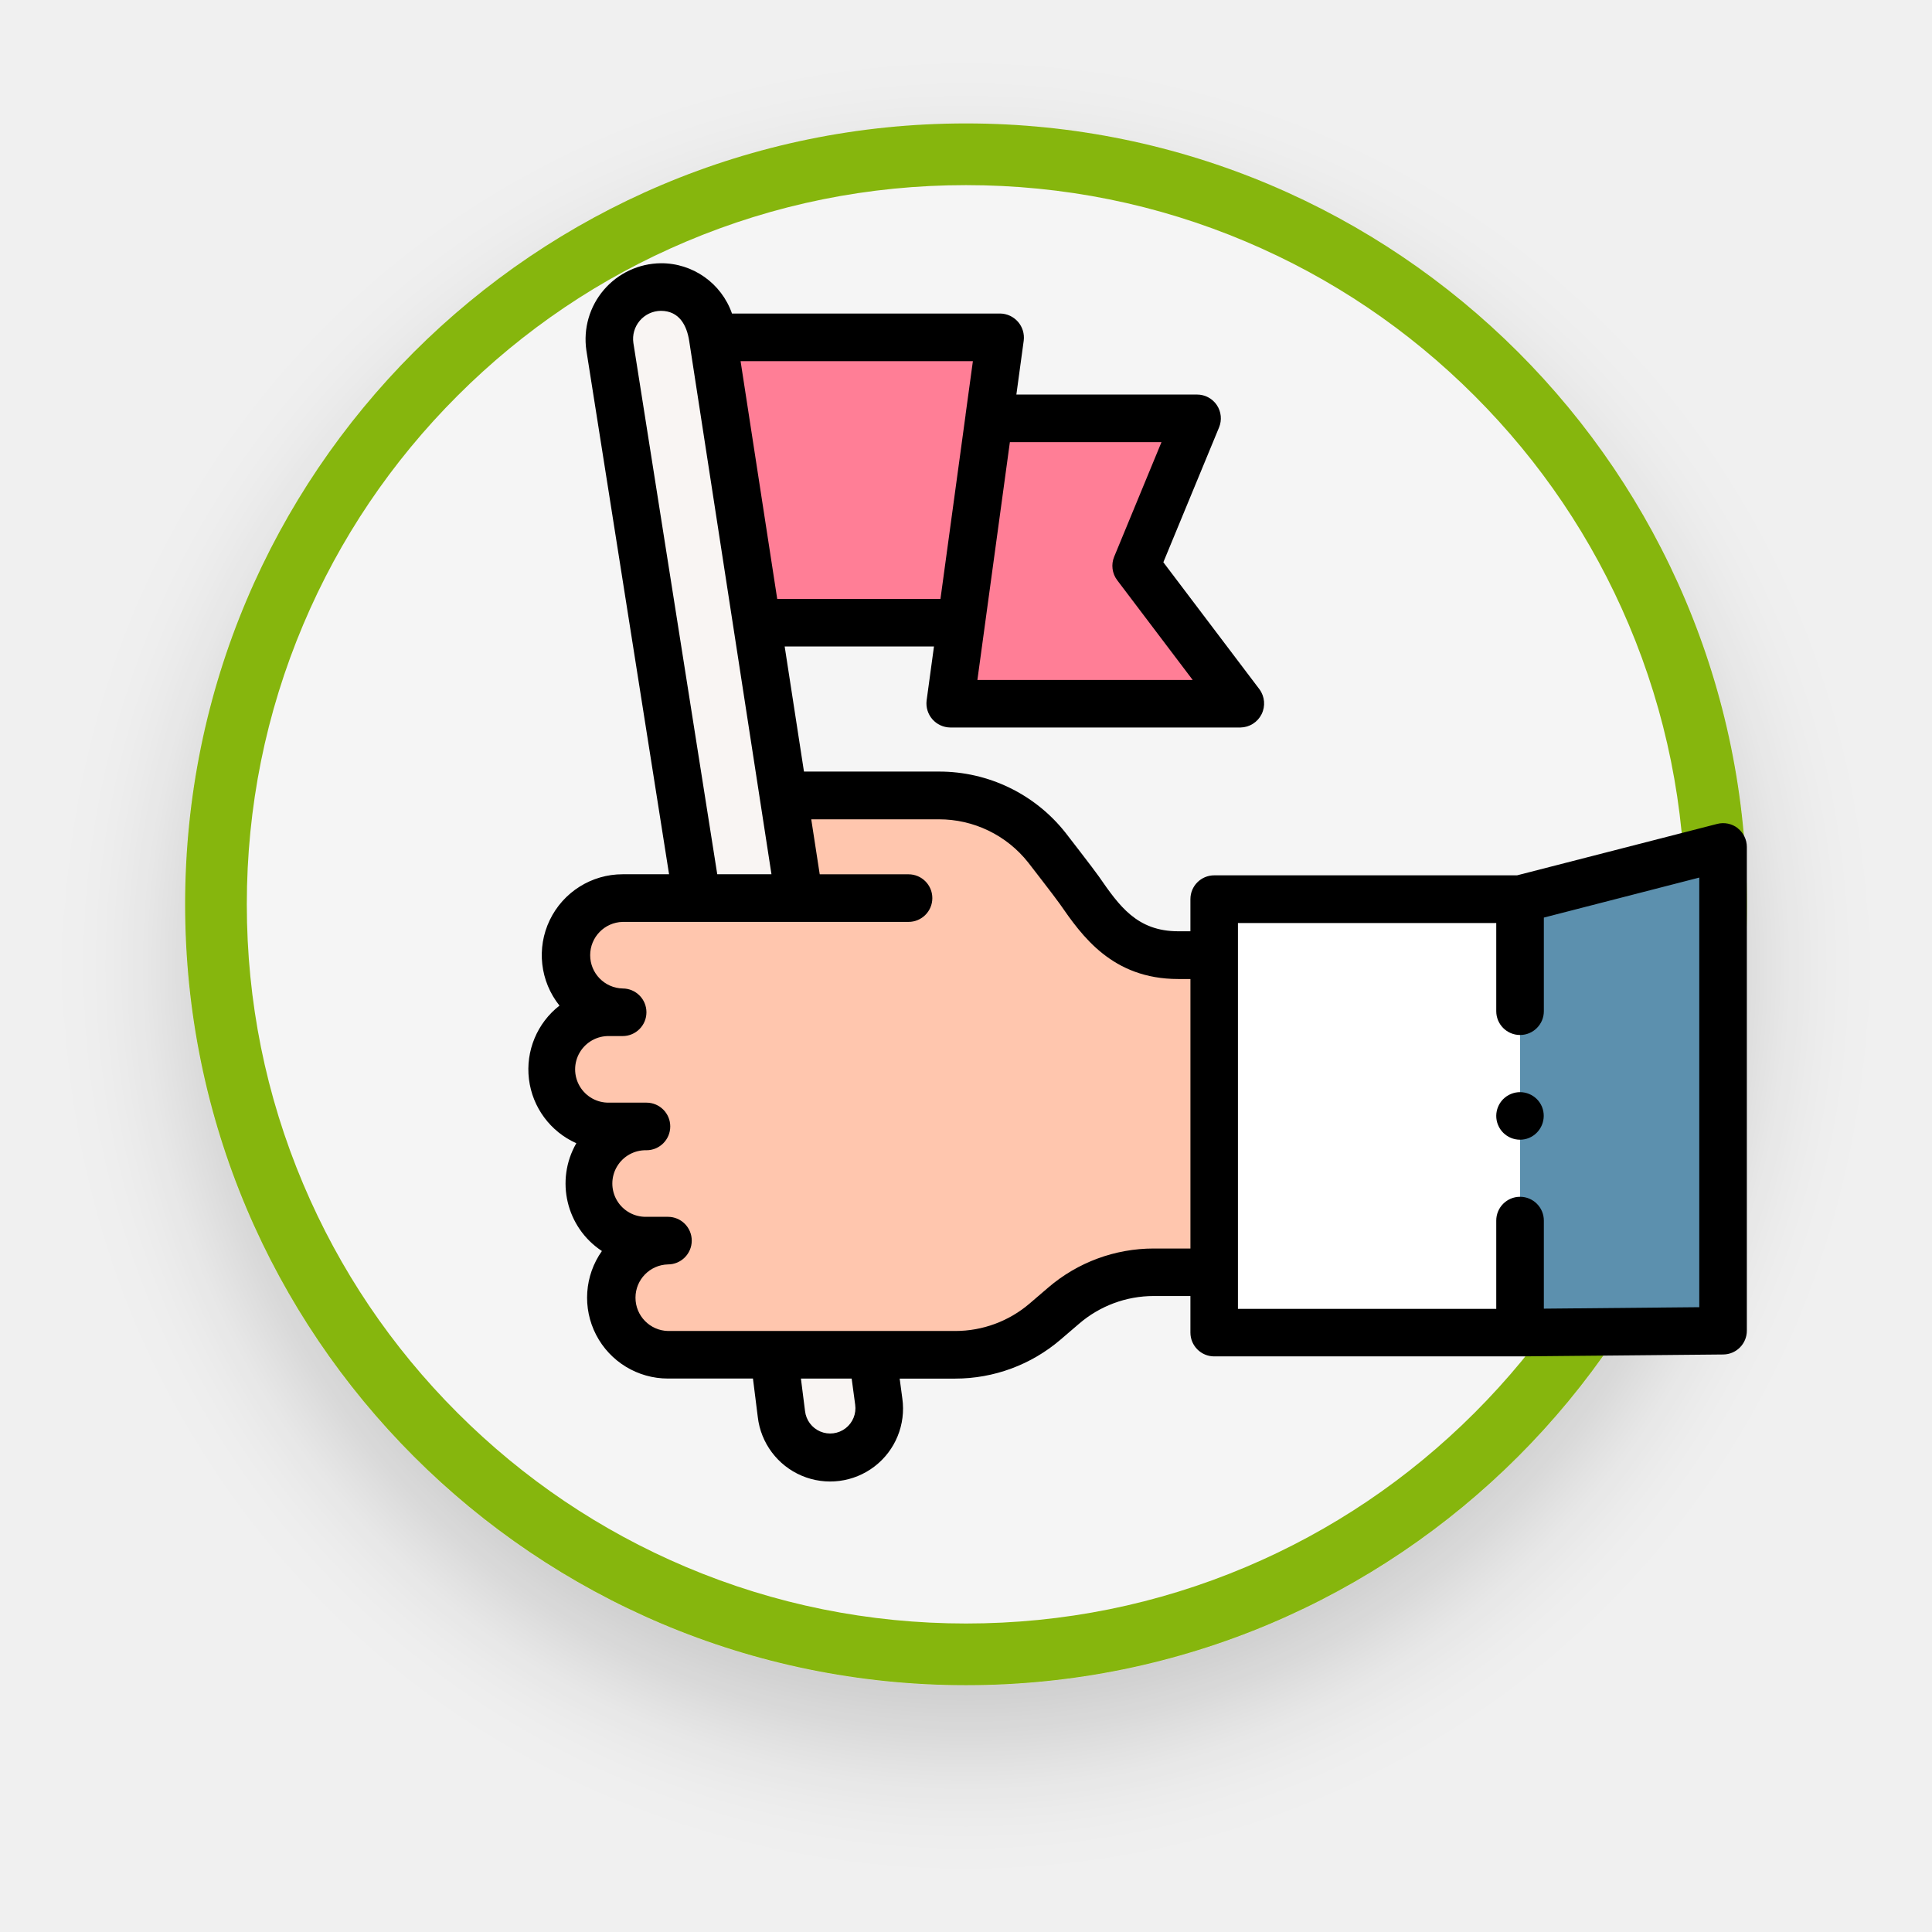
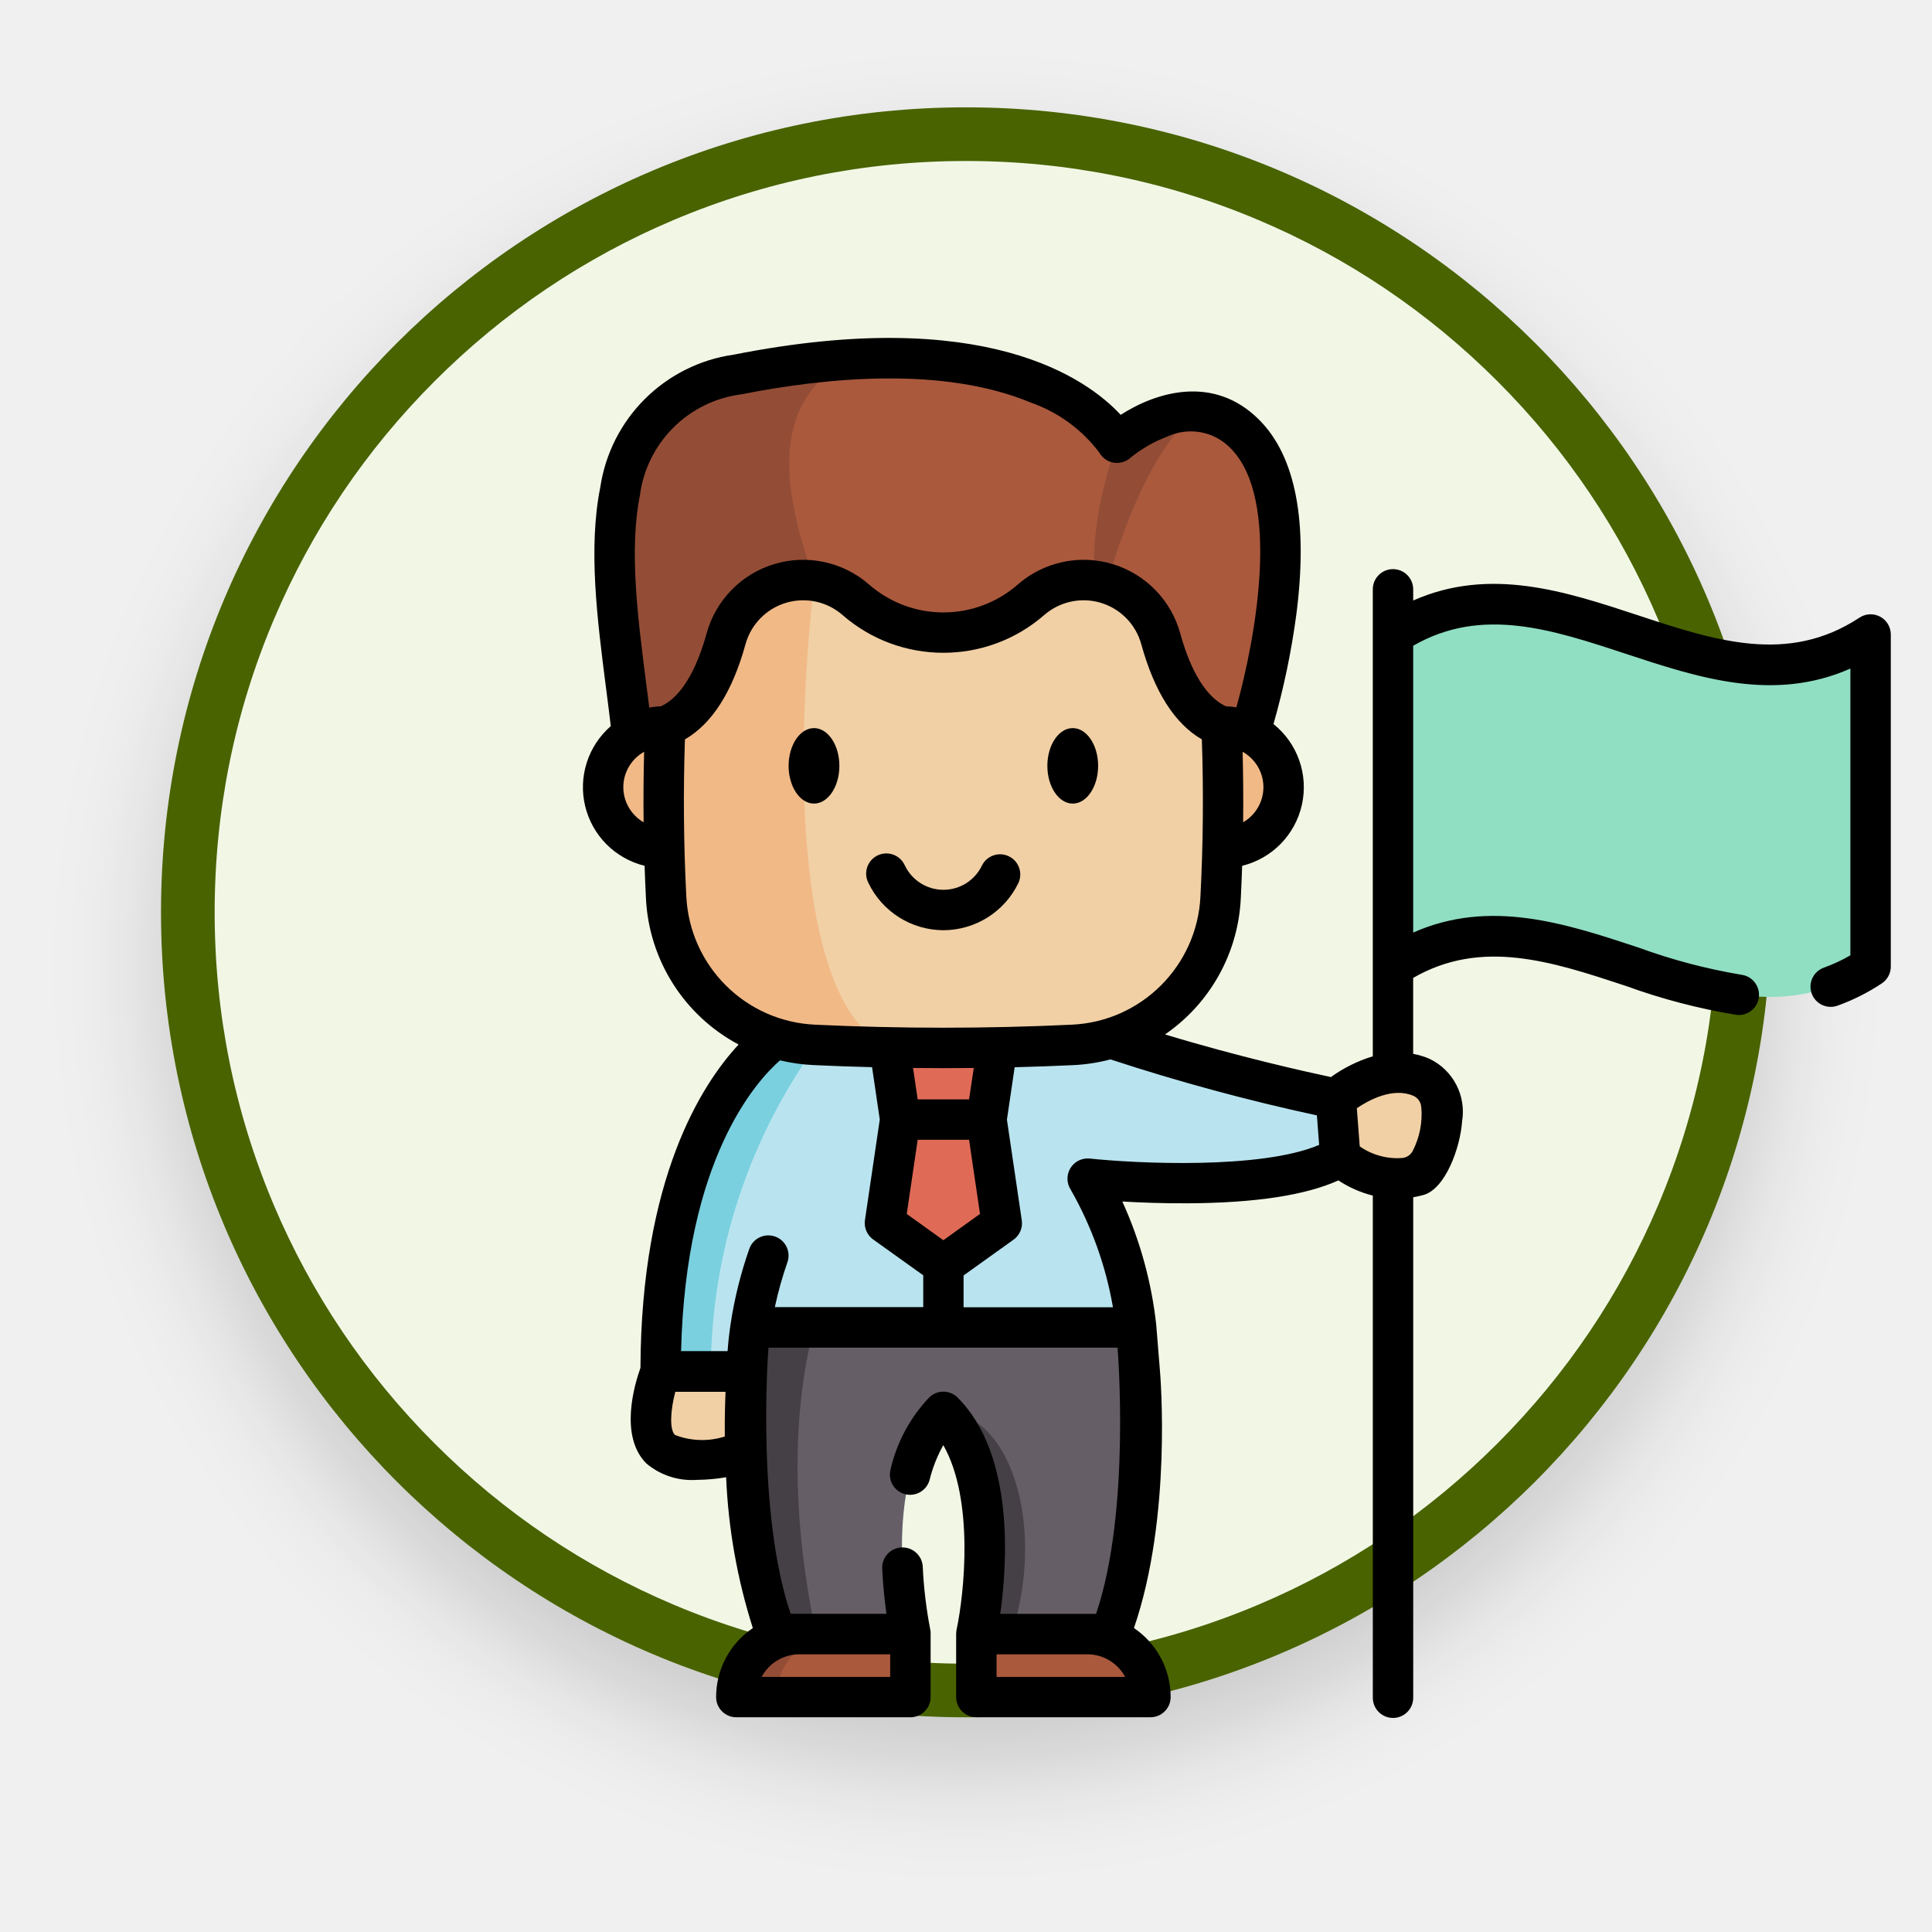
- <svg xmlns="http://www.w3.org/2000/svg" width="93.934" height="93.934" viewBox="0 0 93.934 93.934">
+ <svg xmlns="http://www.w3.org/2000/svg" width="108" height="108" viewBox="0 0 108 108">
  <defs>
-     <filter id="Path_982547" x="0" y="0" width="93.934" height="93.934" filterUnits="userSpaceOnUse">
+     <filter id="Path_904820" x="0" y="0" width="108" height="108" filterUnits="userSpaceOnUse">
      <feOffset dy="3" input="SourceAlpha" />
      <feGaussianBlur stdDeviation="3" result="blur" />
      <feFlood flood-opacity="0.161" />
      <feComposite operator="in" in2="blur" />
      <feComposite in="SourceGraphic" />
    </filter>
  </defs>
-   <g id="Group_1215590" data-name="Group 1215590" transform="translate(-1031.295 -4871)">
-     <g id="Group_1214661" data-name="Group 1214661" transform="translate(0 -257)">
-       <g id="Group_1214434" data-name="Group 1214434" transform="translate(-0.771 -2738.522)">
-         <g id="Group_1183184" data-name="Group 1183184" transform="translate(1 1016.523)">
-           <g id="Group_1179612" data-name="Group 1179612" transform="translate(848 4723.467)">
-             <g id="Group_1175227" data-name="Group 1175227" transform="translate(-5.967 140.533)">
-               <g id="Group_1167337" data-name="Group 1167337" transform="translate(198.033 1992)">
-                 <g id="Group_1166720" data-name="Group 1166720">
-                   <g id="Group_1164305" data-name="Group 1164305">
-                     <g id="Group_1163948" data-name="Group 1163948">
-                       <g id="Group_1158168" data-name="Group 1158168">
-                         <g id="Group_1152576" data-name="Group 1152576">
-                           <g id="Group_1148633" data-name="Group 1148633">
-                             <g id="Group_1148525" data-name="Group 1148525">
-                               <g transform="matrix(1, 0, 0, 1, -9, -6)" filter="url(#Path_982547)">
-                                 <g id="Path_982547-2" data-name="Path 982547" transform="translate(9 6)" fill="#f5f5f5">
-                                   <path d="M 37.967 74.434 C 33.043 74.434 28.268 73.47 23.773 71.568 C 19.43 69.732 15.53 67.102 12.181 63.753 C 8.831 60.403 6.202 56.503 4.365 52.161 C 2.464 47.666 1.5 42.89 1.5 37.967 C 1.5 33.043 2.464 28.268 4.365 23.773 C 6.202 19.43 8.831 15.53 12.181 12.181 C 15.53 8.831 19.43 6.202 23.773 4.365 C 28.268 2.464 33.043 1.5 37.967 1.5 C 42.89 1.5 47.666 2.464 52.161 4.365 C 56.503 6.202 60.403 8.831 63.753 12.181 C 67.102 15.53 69.732 19.43 71.568 23.773 C 73.47 28.268 74.434 33.043 74.434 37.967 C 74.434 42.89 73.47 47.666 71.568 52.161 C 69.732 56.503 67.102 60.403 63.753 63.753 C 60.403 67.102 56.503 69.732 52.161 71.568 C 47.666 73.47 42.89 74.434 37.967 74.434 Z" stroke="none" />
-                                   <path d="M 37.967 3 C 33.245 3 28.666 3.924 24.357 5.747 C 20.194 7.508 16.454 10.029 13.242 13.242 C 10.029 16.454 7.508 20.194 5.747 24.357 C 3.924 28.666 3 33.245 3 37.967 C 3 42.689 3.924 47.268 5.747 51.577 C 7.508 55.74 10.029 59.48 13.242 62.692 C 16.454 65.904 20.194 68.426 24.357 70.187 C 28.666 72.009 33.245 72.934 37.967 72.934 C 42.689 72.934 47.268 72.009 51.577 70.187 C 55.74 68.426 59.48 65.904 62.692 62.692 C 65.904 59.48 68.426 55.74 70.187 51.577 C 72.009 47.268 72.934 42.689 72.934 37.967 C 72.934 33.245 72.009 28.666 70.187 24.357 C 68.426 20.194 65.904 16.454 62.692 13.242 C 59.48 10.029 55.74 7.508 51.577 5.747 C 47.268 3.924 42.689 3 37.967 3 M 37.967 0 C 58.935 0 75.934 16.998 75.934 37.967 C 75.934 58.935 58.935 75.934 37.967 75.934 C 16.998 75.934 0 58.935 0 37.967 C 0 16.998 16.998 0 37.967 0 Z" stroke="none" fill="#86b60c" />
-                                 </g>
-                               </g>
+   <g id="Group_1217702" data-name="Group 1217702" transform="translate(-191.999 -5461)">
+     <g id="Group_1217634" data-name="Group 1217634">
+       <g id="Group_1216209" data-name="Group 1216209" transform="translate(0 4138)">
+         <g id="Group_1214441" data-name="Group 1214441" transform="translate(200.999 1329)">
+           <g id="Group_1207774" data-name="Group 1207774" transform="translate(0 0)">
+             <g id="Group_1206630" data-name="Group 1206630" transform="translate(0 0)">
+               <g id="Group_1185091" data-name="Group 1185091">
+                 <g id="Group_1179560" data-name="Group 1179560">
+                   <g id="Group_1173787" data-name="Group 1173787">
+                     <g id="Group_1171910" data-name="Group 1171910">
+                       <g id="Group_1167341" data-name="Group 1167341">
+                         <g id="Group_1166792" data-name="Group 1166792">
+                           <g transform="matrix(1, 0, 0, 1, -9, -6)" filter="url(#Path_904820)">
+                             <g id="Path_904820-2" data-name="Path 904820" transform="translate(9 6)" fill="#f2f7e5">
+                               <path d="M 45 88.5 C 39.127 88.5 33.43 87.35 28.068 85.082 C 22.889 82.891 18.236 79.755 14.241 75.759 C 10.245 71.764 7.109 67.112 4.918 61.932 C 2.65 56.57 1.5 50.873 1.5 45 C 1.5 39.127 2.65 33.43 4.918 28.068 C 7.109 22.889 10.245 18.236 14.241 14.241 C 18.236 10.245 22.889 7.109 28.068 4.918 C 33.43 2.65 39.127 1.5 45 1.5 C 50.873 1.5 56.57 2.65 61.932 4.918 C 67.111 7.109 71.764 10.245 75.759 14.241 C 79.755 18.236 82.891 22.889 85.082 28.068 C 87.35 33.43 88.5 39.127 88.5 45 C 88.5 50.873 87.35 56.57 85.082 61.932 C 82.891 67.112 79.755 71.764 75.759 75.759 C 71.764 79.755 67.111 82.891 61.932 85.082 C 56.57 87.35 50.873 88.5 45 88.5 Z" stroke="none" />
+                               <path d="M 45 3 C 39.329 3 33.829 4.11 28.653 6.299 C 23.652 8.415 19.16 11.443 15.302 15.302 C 11.443 19.16 8.415 23.652 6.299 28.653 C 4.11 33.829 3 39.329 3 45 C 3 50.671 4.11 56.171 6.299 61.347 C 8.415 66.348 11.443 70.84 15.302 74.699 C 19.16 78.557 23.652 81.585 28.653 83.701 C 33.829 85.89 39.329 87 45 87 C 50.671 87 56.171 85.89 61.347 83.701 C 66.348 81.585 70.84 78.557 74.698 74.699 C 78.557 70.84 81.585 66.348 83.701 61.347 C 85.89 56.171 87 50.671 87 45 C 87 39.329 85.89 33.829 83.701 28.653 C 81.585 23.652 78.557 19.16 74.698 15.302 C 70.84 11.443 66.348 8.415 61.347 6.299 C 56.171 4.11 50.671 3 45 3 M 45 0 C 69.853 0 90 20.147 90 45 C 90 69.853 69.853 90 45 90 C 20.147 90 -7.62939453125e-06 69.853 -7.62939453125e-06 45 C -7.62939453125e-06 20.147 20.147 0 45 0 Z" stroke="none" fill="#496406" />
                            </g>
                          </g>
                        </g>
                      </g>
                    </g>
                  </g>
                </g>
              </g>
            </g>
          </g>
        </g>
      </g>
-       <g id="lider" transform="translate(1056.984 5140.613)">
-         <g id="Group_1214658" data-name="Group 1214658" transform="translate(1.157 1.343)">
-           <path id="Path_1077609" data-name="Path 1077609" d="M303.053,272.854v-5.445H288.184v21.076h14.869V272.854Z" transform="translate(-255.995 -237.645)" fill="#fff" />
-           <path id="Path_1077610" data-name="Path 1077610" d="M416.689,263.624v5.45l9.871-.093V245.459L416.689,248v15.625Z" transform="translate(-369.63 -218.235)" fill="#5c90ae" />
-           <path id="Path_1077611" data-name="Path 1077611" d="M42.189,231.579h-1.75c-3.2,0-4.227-2.507-5.5-4.109l-.889-1.119a6.71,6.71,0,0,0-5.254-2.536H21.248l.769,4.988H13.427a2.776,2.776,0,0,0,0,5.552h-.651a2.776,2.776,0,1,0,0,5.551h1.809a2.776,2.776,0,0,0,0,5.552h1.045a2.776,2.776,0,0,0,0,5.551H29.6a6.71,6.71,0,0,0,4.367-1.616l.907-.778A6.71,6.71,0,0,1,39.243,247h2.946Z" transform="translate(-10 -199.096)" fill="#ffc6ae" />
-           <path id="Path_1077612" data-name="Path 1077612" d="M43.219,39.893,38.965,12.311a2.508,2.508,0,1,0-4.957.772l4.232,26.809Z" transform="translate(-31.203 -10.185)" fill="#f9f5f3" />
-           <path id="Path_1077613" data-name="Path 1077613" d="M108,458.832l.3,2.274a2.386,2.386,0,1,1-4.733.608l-.362-2.881Z" transform="translate(-92.422 -406.918)" fill="#f9f5f3" />
-           <g id="Group_1214657" data-name="Group 1214657" transform="translate(7.807 2.447)">
-             <path id="Path_1077614" data-name="Path 1077614" d="M77.472,31.329H91.446L89.552,45.205H79.585Z" transform="translate(-77.472 -31.329)" fill="#ff7e96" />
-             <path id="Path_1077615" data-name="Path 1077615" d="M179.109,65.365h10.111l-2.961,7.17,5.074,6.707H177.215Z" transform="translate(-165.674 -61.427)" fill="#ff7e96" />
-           </g>
-         </g>
-         <g id="Group_1214660" data-name="Group 1214660" transform="translate(0 0.186)">
-           <g id="Group_1214659" data-name="Group 1214659" transform="translate(0 0)">
-             <path id="Path_1077616" data-name="Path 1077616" d="M408.937,349.208a1.156,1.156,0,1,0-.626,1.511A1.168,1.168,0,0,0,408.937,349.208Z" transform="translate(-359.654 -308.193)" />
-             <path id="Path_1077617" data-name="Path 1077617" d="M58.8,27.652a1.157,1.157,0,0,0-1-.206l-9.73,2.5H33.346a1.157,1.157,0,0,0-1.157,1.157v1.563H31.6c-2.013,0-2.87-1.234-3.861-2.663-.234-.338-1.622-2.128-1.622-2.128a7.825,7.825,0,0,0-6.16-2.974H13.4l-.938-6.082h7.259l-.358,2.625a1.171,1.171,0,0,0,1.146,1.314H34.625a1.167,1.167,0,0,0,.923-1.855l-4.675-6.179L33.581,8.17a1.157,1.157,0,0,0-1.07-1.6H23.727l.358-2.625a1.171,1.171,0,0,0-1.146-1.314H9.9A3.642,3.642,0,0,0,6.44.186,3.7,3.7,0,0,0,2.82,4.422L6.841,29.894H4.585A3.931,3.931,0,0,0,1.513,36.28a3.931,3.931,0,0,0,.819,6.691,3.929,3.929,0,0,0,1.244,5.241,3.931,3.931,0,0,0,3.21,6.2h4.134l.234,1.867a3.543,3.543,0,1,0,7.028-.9l-.129-.964h2.7a7.871,7.871,0,0,0,5.12-1.894l.908-.778A5.556,5.556,0,0,1,30.4,50.4h1.789v1.778a1.157,1.157,0,0,0,1.157,1.157h14.88l9.871-.093a1.157,1.157,0,0,0,1.146-1.157V28.567a1.157,1.157,0,0,0-.448-.914ZM30.782,8.885l-2.3,5.571a1.157,1.157,0,0,0,.147,1.14L32.3,20.447H21.832L23.411,8.885h7.371ZM21.256,7.556l0,.016-1.22,8.938H12.1L10.318,4.947H21.613ZM5.106,4.062A1.364,1.364,0,0,1,6.44,2.5c.892,0,1.263.7,1.38,1.464l4,25.93H9.184ZM15.89,55.683a1.229,1.229,0,1,1-2.438.311l-.2-1.58h2.467ZM30.4,48.09a7.871,7.871,0,0,0-5.12,1.895l-.907.778A5.556,5.556,0,0,1,20.758,52.1H6.787a1.619,1.619,0,0,1,0-3.237,1.157,1.157,0,0,0,0-2.314H5.742a1.619,1.619,0,1,1,0-3.237,1.157,1.157,0,0,0,0-2.314H3.933a1.619,1.619,0,1,1,0-3.237h.651a1.157,1.157,0,0,0,0-2.314,1.619,1.619,0,0,1,0-3.237h13.9a1.157,1.157,0,1,0,0-2.314H14.166l-.412-2.674h6.2a5.523,5.523,0,0,1,4.348,2.1s1.309,1.686,1.533,2.008c1.071,1.543,2.539,3.657,5.762,3.657h.593V48.09H30.4Zm26.53,2.853-7.557.071V46.732a1.157,1.157,0,0,0-2.314,0v4.293H34.5V32.264H47.059v4.288a1.157,1.157,0,0,0,2.314,0V32l7.557-1.945Z" transform="translate(0 -0.186)" />
-           </g>
-         </g>
+       <g id="liderazgo_2_" data-name="liderazgo (2)" transform="translate(211.314 5479.89)">
+         <path id="Path_1088093" data-name="Path 1088093" d="M43.832,374.245s-3.548,1.057-4.765-.16,0-4.34,0-4.34l6.027-2.467Z" transform="translate(-21.452 -311.963)" fill="#f1d0a5" />
+         <path id="Path_1088094" data-name="Path 1088094" d="M67.3,259.91a112.492,112.492,0,0,0,12.569,3.385l.25,3.244c-3.843,2.312-14.123,1.224-14.123,1.224a21.255,21.255,0,0,1,2.711,8.319l.2,2.466s.749,8.535-1.647,14.673H59.766s1.877-8.7-1.843-12.422c-3.72,3.72-1.843,12.422-1.843,12.422H48.595c-2.4-6.138-1.647-14.673-1.647-14.673h-4.83c0-13.5,5.483-17.965,6.433-18.637" transform="translate(-24.503 -220.765)" fill="#b9e4ef" />
+         <path id="Path_1088095" data-name="Path 1088095" d="M93.868,384.419H86.383s1.876-8.7-1.844-12.423c-3.72,3.722-1.843,12.423-1.843,12.423H75.21c-2.4-6.138-1.646-14.674-1.646-14.674a16.766,16.766,0,0,1,.2-2.466H95.318l.2,2.466S96.263,378.282,93.868,384.419Z" transform="translate(-51.119 -311.964)" fill="#665e66" />
+         <path id="Path_1088096" data-name="Path 1088096" d="M51.109,259.91a31.28,31.28,0,0,0-6.19,18.637h-2.8c0-13.5,5.483-17.965,6.433-18.637Z" transform="translate(-24.5 -220.765)" fill="#7ad0df" />
+         <path id="Path_1088097" data-name="Path 1088097" d="M77.416,384.419H75.2c-2.4-6.138-1.646-14.674-1.646-14.674a16.766,16.766,0,0,1,.2-2.466H77.3C76.548,370.1,75.616,375.949,77.416,384.419Z" transform="translate(-51.109 -311.964)" fill="#454045" />
+         <path id="Path_1088098" data-name="Path 1088098" d="M150.85,411.02H148.9s1.877-8.7-1.843-12.423c3.8,0,5.749,6.537,3.8,12.423Z" transform="translate(-113.634 -338.564)" fill="#454045" />
+         <path id="Path_1088099" data-name="Path 1088099" d="M131.053,257.457H126.23l-.854-5.792h6.531Z" transform="translate(-95.222 -213.762)" fill="#df6b57" />
+         <path id="Path_1088100" data-name="Path 1088100" d="M55.393,150.982h.022a3.4,3.4,0,0,0,0-6.794H24.166a3.4,3.4,0,0,0,0,6.794h.022" transform="translate(-6.37 -122.472)" fill="#f1b986" />
+         <path id="Path_1088101" data-name="Path 1088101" d="M60.545,28.425l-23.069.1-11.456.048c-.873-7.973-3.408-18.328,5.9-20.174a48.007,48.007,0,0,1,6.059-.83C50.1,6.745,53.12,12.219,53.12,12.219A7.163,7.163,0,0,1,57.7,10.488a4.021,4.021,0,0,1,2.568,1.238C64.581,16.039,60.545,28.425,60.545,28.425Z" transform="translate(-9.996 -6.357)" fill="#aa593d" />
+         <path id="Path_1088102" data-name="Path 1088102" d="M208.841,27.352c-2.834,1.947-4.688,7.772-5.546,11.093-.84-3.382.186-7.105.967-9.362A7.162,7.162,0,0,1,208.841,27.352Z" transform="translate(-161.138 -23.22)" fill="#934d36" />
+         <path id="Path_1088103" data-name="Path 1088103" d="M36.2,20.405,37.476,29l-11.456.048c-.873-7.974-3.408-18.329,5.9-20.174a48.007,48.007,0,0,1,6.059-.83,0,0,0,0,1,0,0c-4.663,2.868-3.223,7.977-1.784,12.361Z" transform="translate(-9.996 -6.832)" fill="#934d36" />
+         <path id="Path_1088104" data-name="Path 1088104" d="M74.513,102.23q0,2.683-.137,5.367A8.694,8.694,0,0,1,66.1,115.84q-4.691.222-9.384.154h0q-2.526-.035-5.05-.154a8.7,8.7,0,0,1-8.281-8.243q-.245-4.78-.053-9.56h0c1.744-.646,2.782-2.655,3.4-4.888a4.484,4.484,0,0,1,4.935-3.256,4.426,4.426,0,0,1,2.327,1.07,7.426,7.426,0,0,0,9.782,0,4.412,4.412,0,0,1,2.929-1.11,4.477,4.477,0,0,1,4.333,3.3c.615,2.233,1.653,4.242,3.4,4.888q.085,2.1.084,4.192Z" transform="translate(-25.458 -76.321)" fill="#f1d0a5" />
+         <path id="Path_1088105" data-name="Path 1088105" d="M56.709,115.995q-2.526-.035-5.05-.154a8.7,8.7,0,0,1-8.281-8.243q-.245-4.78-.053-9.56h0c1.744-.646,2.782-2.655,3.4-4.888a4.484,4.484,0,0,1,4.935-3.256C50.06,104.177,51.659,115.838,56.709,115.995Z" transform="translate(-25.457 -76.321)" fill="#f1b986" />
+         <path id="Path_1088106" data-name="Path 1088106" d="M292.739,274.164s2.5-2.2,4.791-1.2.569,5.274-.2,5.489a4.812,4.812,0,0,1-4.342-1.048" transform="translate(-237.378 -231.633)" fill="#f1d0a5" />
+         <path id="Path_1088107" data-name="Path 1088107" d="M126.23,290.12h4.823l.854,5.792-3.266,2.341-3.266-2.341Z" transform="translate(-95.222 -246.425)" fill="#df6b57" />
+         <path id="Path_1088108" data-name="Path 1088108" d="M70.209,484.606H79.94v-3.524H73.733A3.524,3.524,0,0,0,70.209,484.606Z" transform="translate(-48.363 -408.626)" fill="#aa593d" />
+         <path id="Path_1088109" data-name="Path 1088109" d="M75.981,481.078a3.526,3.526,0,0,0-3.525,3.525H70.209a3.524,3.524,0,0,1,3.524-3.525Z" transform="translate(-48.363 -408.622)" fill="#934d36" />
+         <path id="Path_1088110" data-name="Path 1088110" d="M169.028,484.606H159.3v-3.524H165.5A3.524,3.524,0,0,1,169.028,484.606Z" transform="translate(-124.034 -408.626)" fill="#aa593d" />
+         <path id="Path_1088111" data-name="Path 1088111" d="M340.644,119.086c-8.9,5.869-17.8-5.869-26.7,0V100.522c8.9-5.869,17.8,5.869,26.7,0Z" transform="translate(-255.39 -83.943)" fill="#90dfc3" />
+         <path id="Path_1088112" data-name="Path 1088112" d="M122.764,195.765a4.668,4.668,0,0,0,4.2-2.655,1.13,1.13,0,0,0-2.041-.969,2.388,2.388,0,0,1-4.315,0,1.13,1.13,0,1,0-2.041.969A4.669,4.669,0,0,0,122.764,195.765Z" transform="translate(-89.343 -162.655)" />
+         <path id="Path_1088113" data-name="Path 1088113" d="M92.455,146.926c0-1.163-.637-2.11-1.419-2.11s-1.419.947-1.419,2.11.637,2.11,1.419,2.11S92.455,148.09,92.455,146.926Z" transform="translate(-64.848 -123.005)" />
+         <path id="Path_1088114" data-name="Path 1088114" d="M187.074,149.036c.783,0,1.419-.947,1.419-2.11s-.637-2.11-1.419-2.11-1.419.947-1.419,2.11S186.291,149.036,187.074,149.036Z" transform="translate(-146.422 -123.005)" />
+         <path id="Path_1088115" data-name="Path 1088115" d="M85.789,15.584a1.129,1.129,0,0,0-1.157.052c-3.994,2.634-8.065,1.292-12.375-.129-4.078-1.345-8.278-2.727-12.573-.829v-.591a1.13,1.13,0,1,0-2.259,0V40.159a7.911,7.911,0,0,0-2.342,1.16c-1.338-.285-5.178-1.139-9.272-2.384a9.792,9.792,0,0,0,4.235-7.6c.031-.607.055-1.216.076-1.826a4.524,4.524,0,0,0,1.752-7.925,43.088,43.088,0,0,0,1.274-6.1c.671-5.19-.028-8.861-2.078-10.91-2.551-2.552-5.778-1.539-7.737-.273C41.446,2.263,35.728-1.843,21.709.934A8.8,8.8,0,0,0,14.24,8.358c-.682,3.4-.169,7.392.327,11.25.093.722.182,1.414.262,2.092a4.523,4.523,0,0,0,1.889,7.809c.021.61.045,1.219.076,1.826A9.792,9.792,0,0,0,21.973,39.5c-2.086,2.244-5.443,7.5-5.486,18.074-.34.949-1.191,3.823.33,5.344a3.945,3.945,0,0,0,2.83.917,9.961,9.961,0,0,0,1.629-.147,32.247,32.247,0,0,0,1.493,8.432,4.653,4.653,0,0,0-2.053,3.857,1.13,1.13,0,0,0,1.13,1.13h9.731a1.13,1.13,0,0,0,1.13-1.13V72.456c0-.019,0-.038,0-.058s0-.045,0-.068a1.067,1.067,0,0,0-.017-.106s0,0,0-.006a24.3,24.3,0,0,1-.422-3.524A1.13,1.13,0,0,0,30,68.8c.047.983.144,1.855.238,2.524H24.883C22.989,65.748,23.6,56.91,23.644,56.446H43.156s.759,9.119-1.2,14.881H36.6c.386-2.744.818-8.892-2.381-12.091a1.129,1.129,0,0,0-1.6,0,8.668,8.668,0,0,0-2.161,4.056,1.13,1.13,0,0,0,2.188.562,7.822,7.822,0,0,1,.77-1.96c1.74,3.049,1.168,8.329.74,10.326v.007c0,.023-.008.047-.011.071a1.143,1.143,0,0,0-.011.136c0,.008,0,.016,0,.025v0c0,.006,0,.011,0,.017v3.5a1.13,1.13,0,0,0,1.13,1.13h9.731a1.13,1.13,0,0,0,1.13-1.13,4.653,4.653,0,0,0-2.052-3.857c2.138-6.217,1.479-14.095,1.45-14.432l-.2-2.466c0-.008,0-.016,0-.023a22.564,22.564,0,0,0-1.9-6.923c1,.059,2.3.11,3.692.1,3.744-.021,6.557-.451,8.385-1.279a6.337,6.337,0,0,0,1.926.849V75.981a1.13,1.13,0,1,0,2.259,0V48.036a5.653,5.653,0,0,0,.573-.126c1.232-.345,2.059-2.655,2.16-4.119A3.282,3.282,0,0,0,60.6,40.3a4.227,4.227,0,0,0-.918-.279V35.775c3.831-2.207,7.739-.921,11.867.441a34.368,34.368,0,0,0,6.193,1.624,1.146,1.146,0,0,0,.148.01,1.13,1.13,0,0,0,.145-2.25,32.233,32.233,0,0,1-5.778-1.529c-4.079-1.345-8.279-2.73-12.574-.831V17.208c3.831-2.206,7.739-.917,11.866.444,4.078,1.345,8.279,2.73,12.574.831V34.513a9.023,9.023,0,0,1-1.453.678,1.13,1.13,0,1,0,.764,2.126,11.541,11.541,0,0,0,2.44-1.231,1.13,1.13,0,0,0,.508-.943V16.578a1.129,1.129,0,0,0-.594-.995ZM23.259,74.851a2.4,2.4,0,0,1,2.105-1.265h5.083v1.265Zm13.134,0V73.586h5.083a2.4,2.4,0,0,1,2.105,1.265ZM50.177,27.075q.022-1.974-.029-3.94a2.264,2.264,0,0,1,.029,3.94ZM15.529,25.114a2.269,2.269,0,0,1,1.163-1.979q-.051,1.966-.029,3.94A2.266,2.266,0,0,1,15.529,25.114Zm2.1-4.523a4.523,4.523,0,0,0-.65.071c-.055-.439-.112-.884-.171-1.342-.473-3.677-.962-7.478-.352-10.518A6.555,6.555,0,0,1,22.148,3.15c4.657-.923,11.243-1.591,16.164.466a8.165,8.165,0,0,1,3.823,2.791,1.13,1.13,0,0,0,1.735.3,7.37,7.37,0,0,1,2.058-1.188,3.1,3.1,0,0,1,3.545.646C52.309,9,50.879,16.785,49.8,20.65a4.525,4.525,0,0,0-.585-.059c-1.344-.613-2.127-2.529-2.55-4.062a5.6,5.6,0,0,0-9.095-2.736,6.316,6.316,0,0,1-8.294,0,5.6,5.6,0,0,0-9.095,2.736c-.423,1.533-1.206,3.449-2.55,4.062Zm1.421,10.628c-.149-2.907-.175-5.856-.077-8.777,1.516-.877,2.652-2.659,3.384-5.313a3.346,3.346,0,0,1,5.429-1.637,8.582,8.582,0,0,0,11.27,0,3.346,3.346,0,0,1,5.429,1.637c.732,2.653,1.868,4.436,3.384,5.313.1,2.909.072,5.858-.078,8.777a7.544,7.544,0,0,1-7.206,7.172c-4.753.225-9.574.225-14.328,0a7.546,7.546,0,0,1-7.206-7.172ZM33.42,50.439,31.373,48.97l.611-4.146h2.873l.611,4.145Zm1.437-7.873H31.984l-.259-1.756q.847.009,1.695.01t1.7-.01ZM24.3,40.387a9.979,9.979,0,0,0,1.848.261q1.639.077,3.286.118l.431,2.928-.83,5.628A1.13,1.13,0,0,0,29.5,50.4l2.795,2v1.778H24a20.4,20.4,0,0,1,.7-2.5,1.13,1.13,0,0,0-2.116-.793,23.1,23.1,0,0,0-1.06,4.252c-.077.516-.131,1.017-.166,1.5h-2.6c.26-10.743,4.189-15.084,5.544-16.266ZM18.414,61.324c-.317-.316-.247-1.4.022-2.412h2.808c-.028.639-.051,1.5-.042,2.5a4.208,4.208,0,0,1-2.789-.087Zm23.193-15.45A1.13,1.13,0,0,0,40.531,47.6,20.172,20.172,0,0,1,42.9,54.187H34.55V52.408l2.794-2a1.13,1.13,0,0,0,.459-1.083l-.83-5.626.432-2.93q1.646-.042,3.285-.118a9.959,9.959,0,0,0,2.071-.32A114.45,114.45,0,0,0,54.3,43.461l.126,1.649c-3.243,1.383-10.238,1.037-12.82.764Zm18.531-2.864a4.489,4.489,0,0,1-.474,2.424.741.741,0,0,1-.6.409,3.663,3.663,0,0,1-2.369-.65l-.163-2.133c.673-.457,2.02-1.189,3.166-.691a.739.739,0,0,1,.436.641Z" />
      </g>
    </g>
  </g>
</svg>
